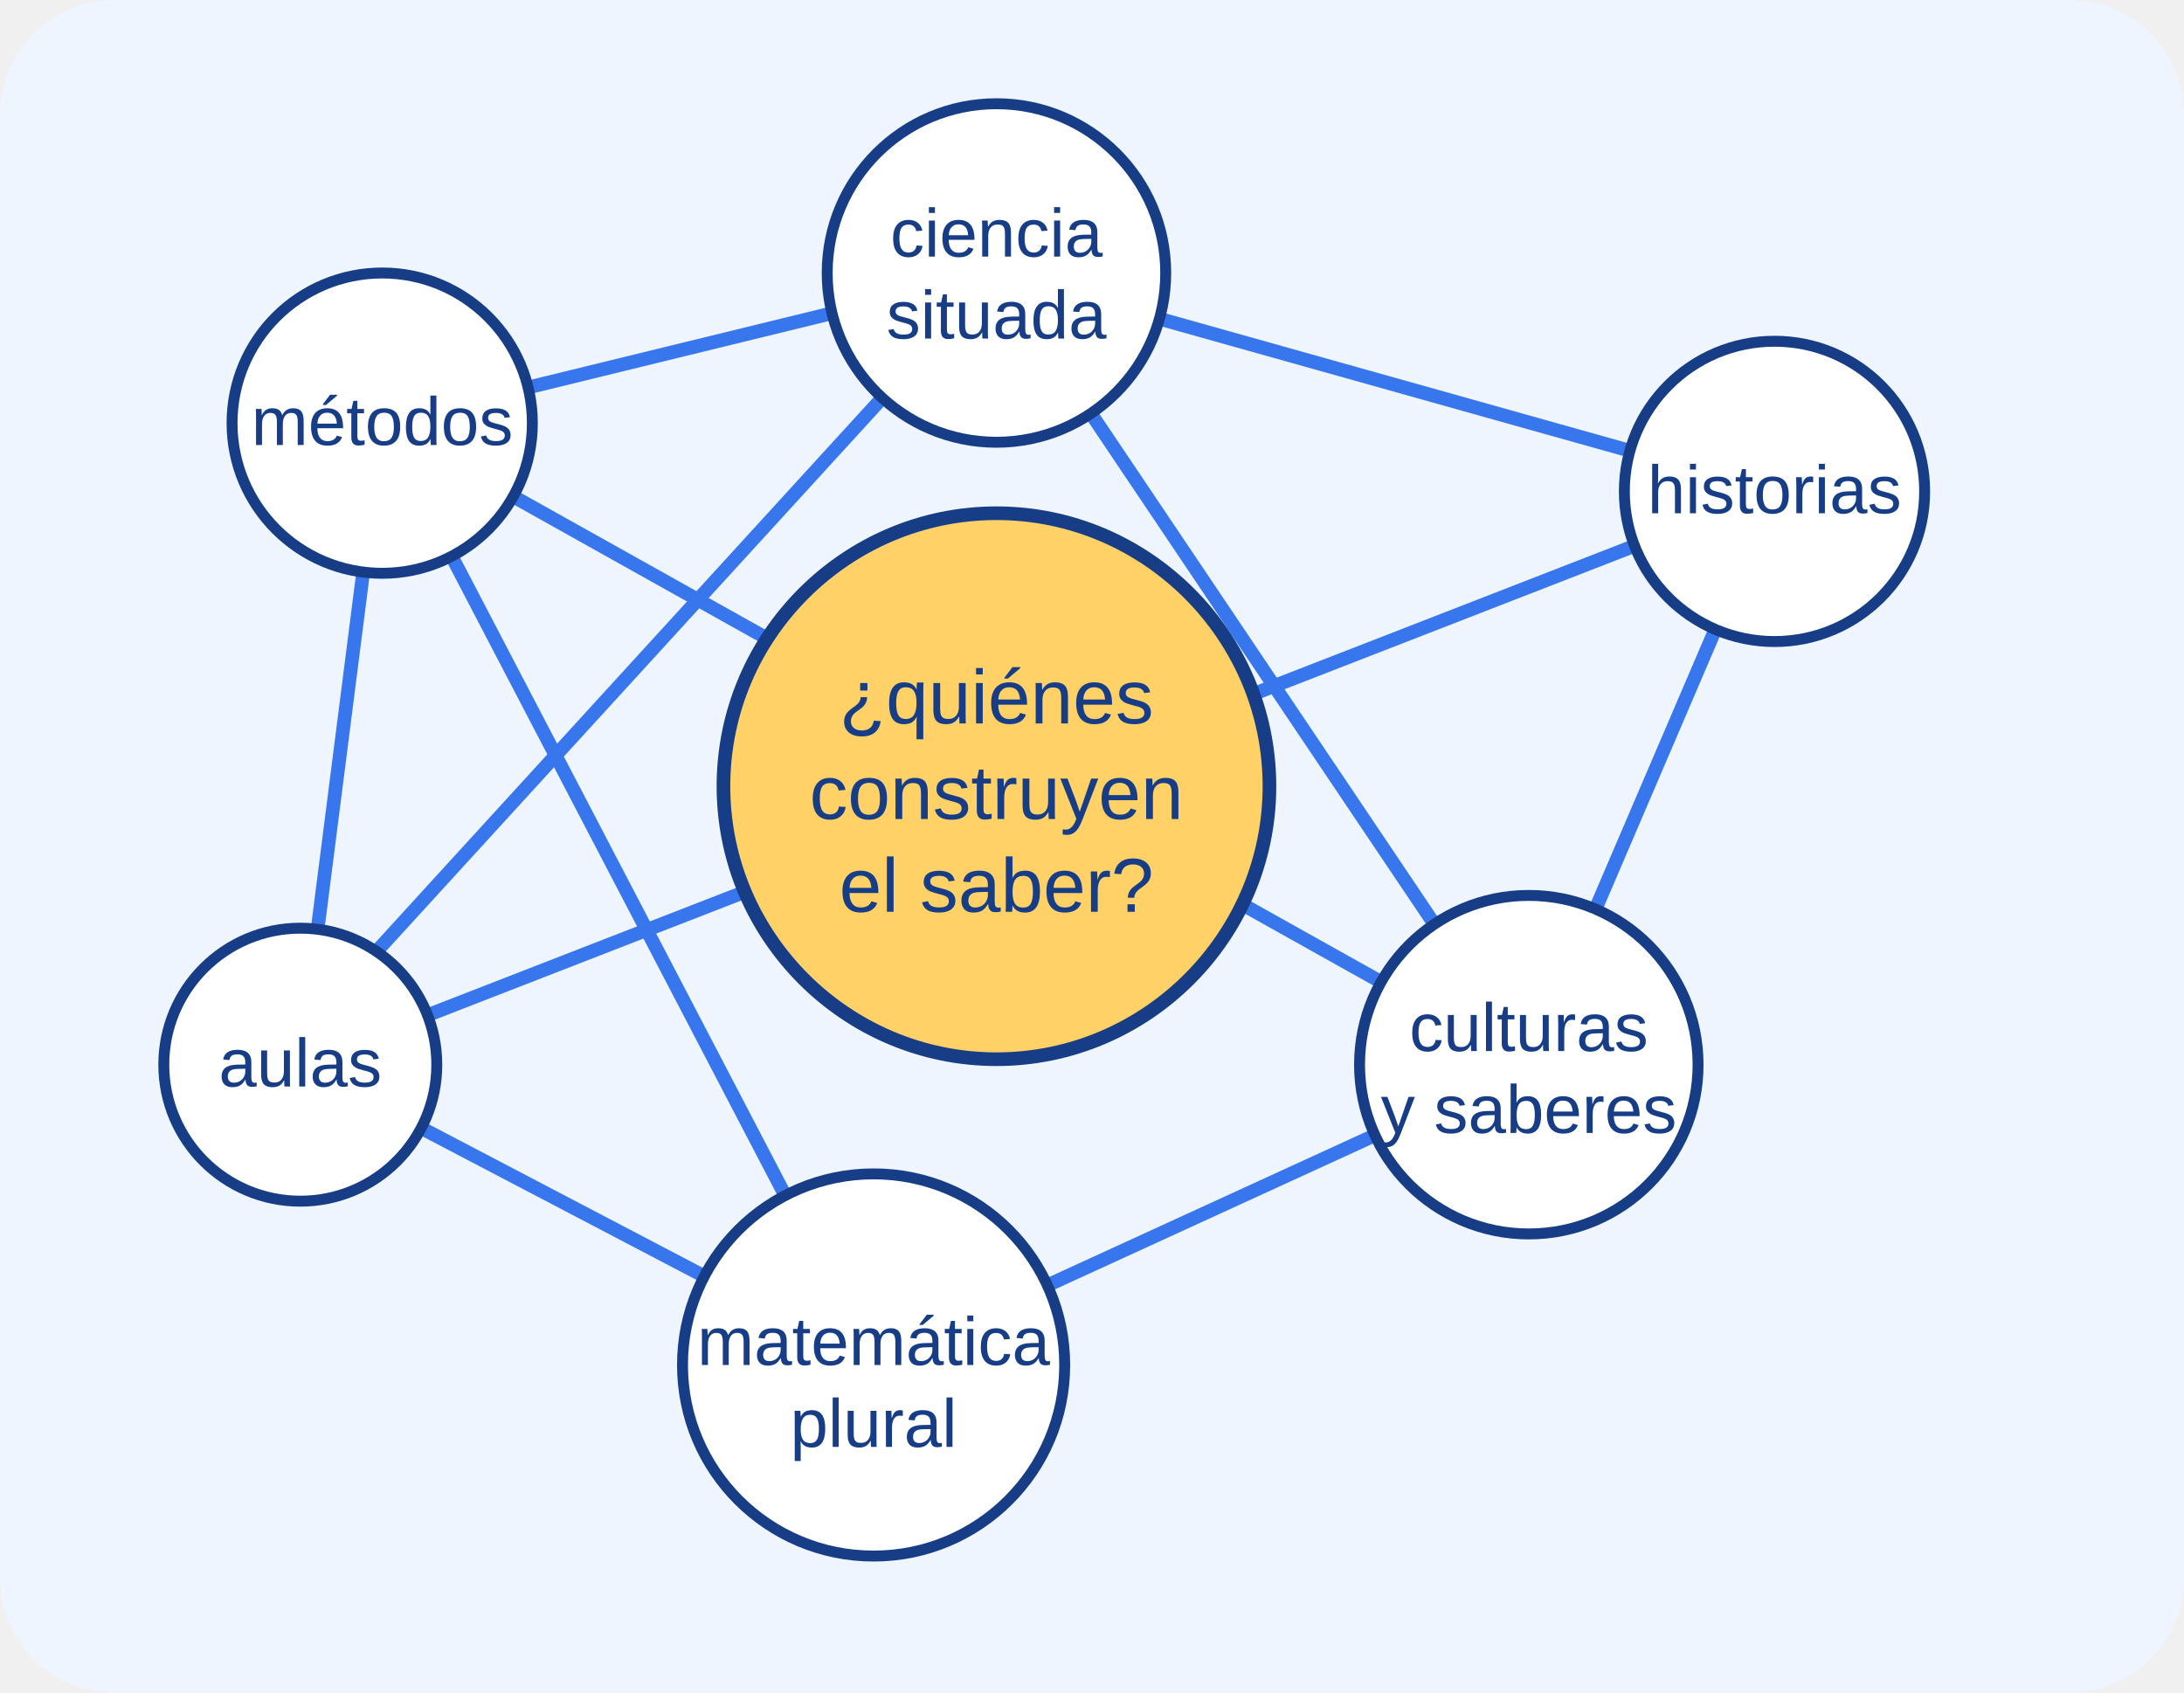
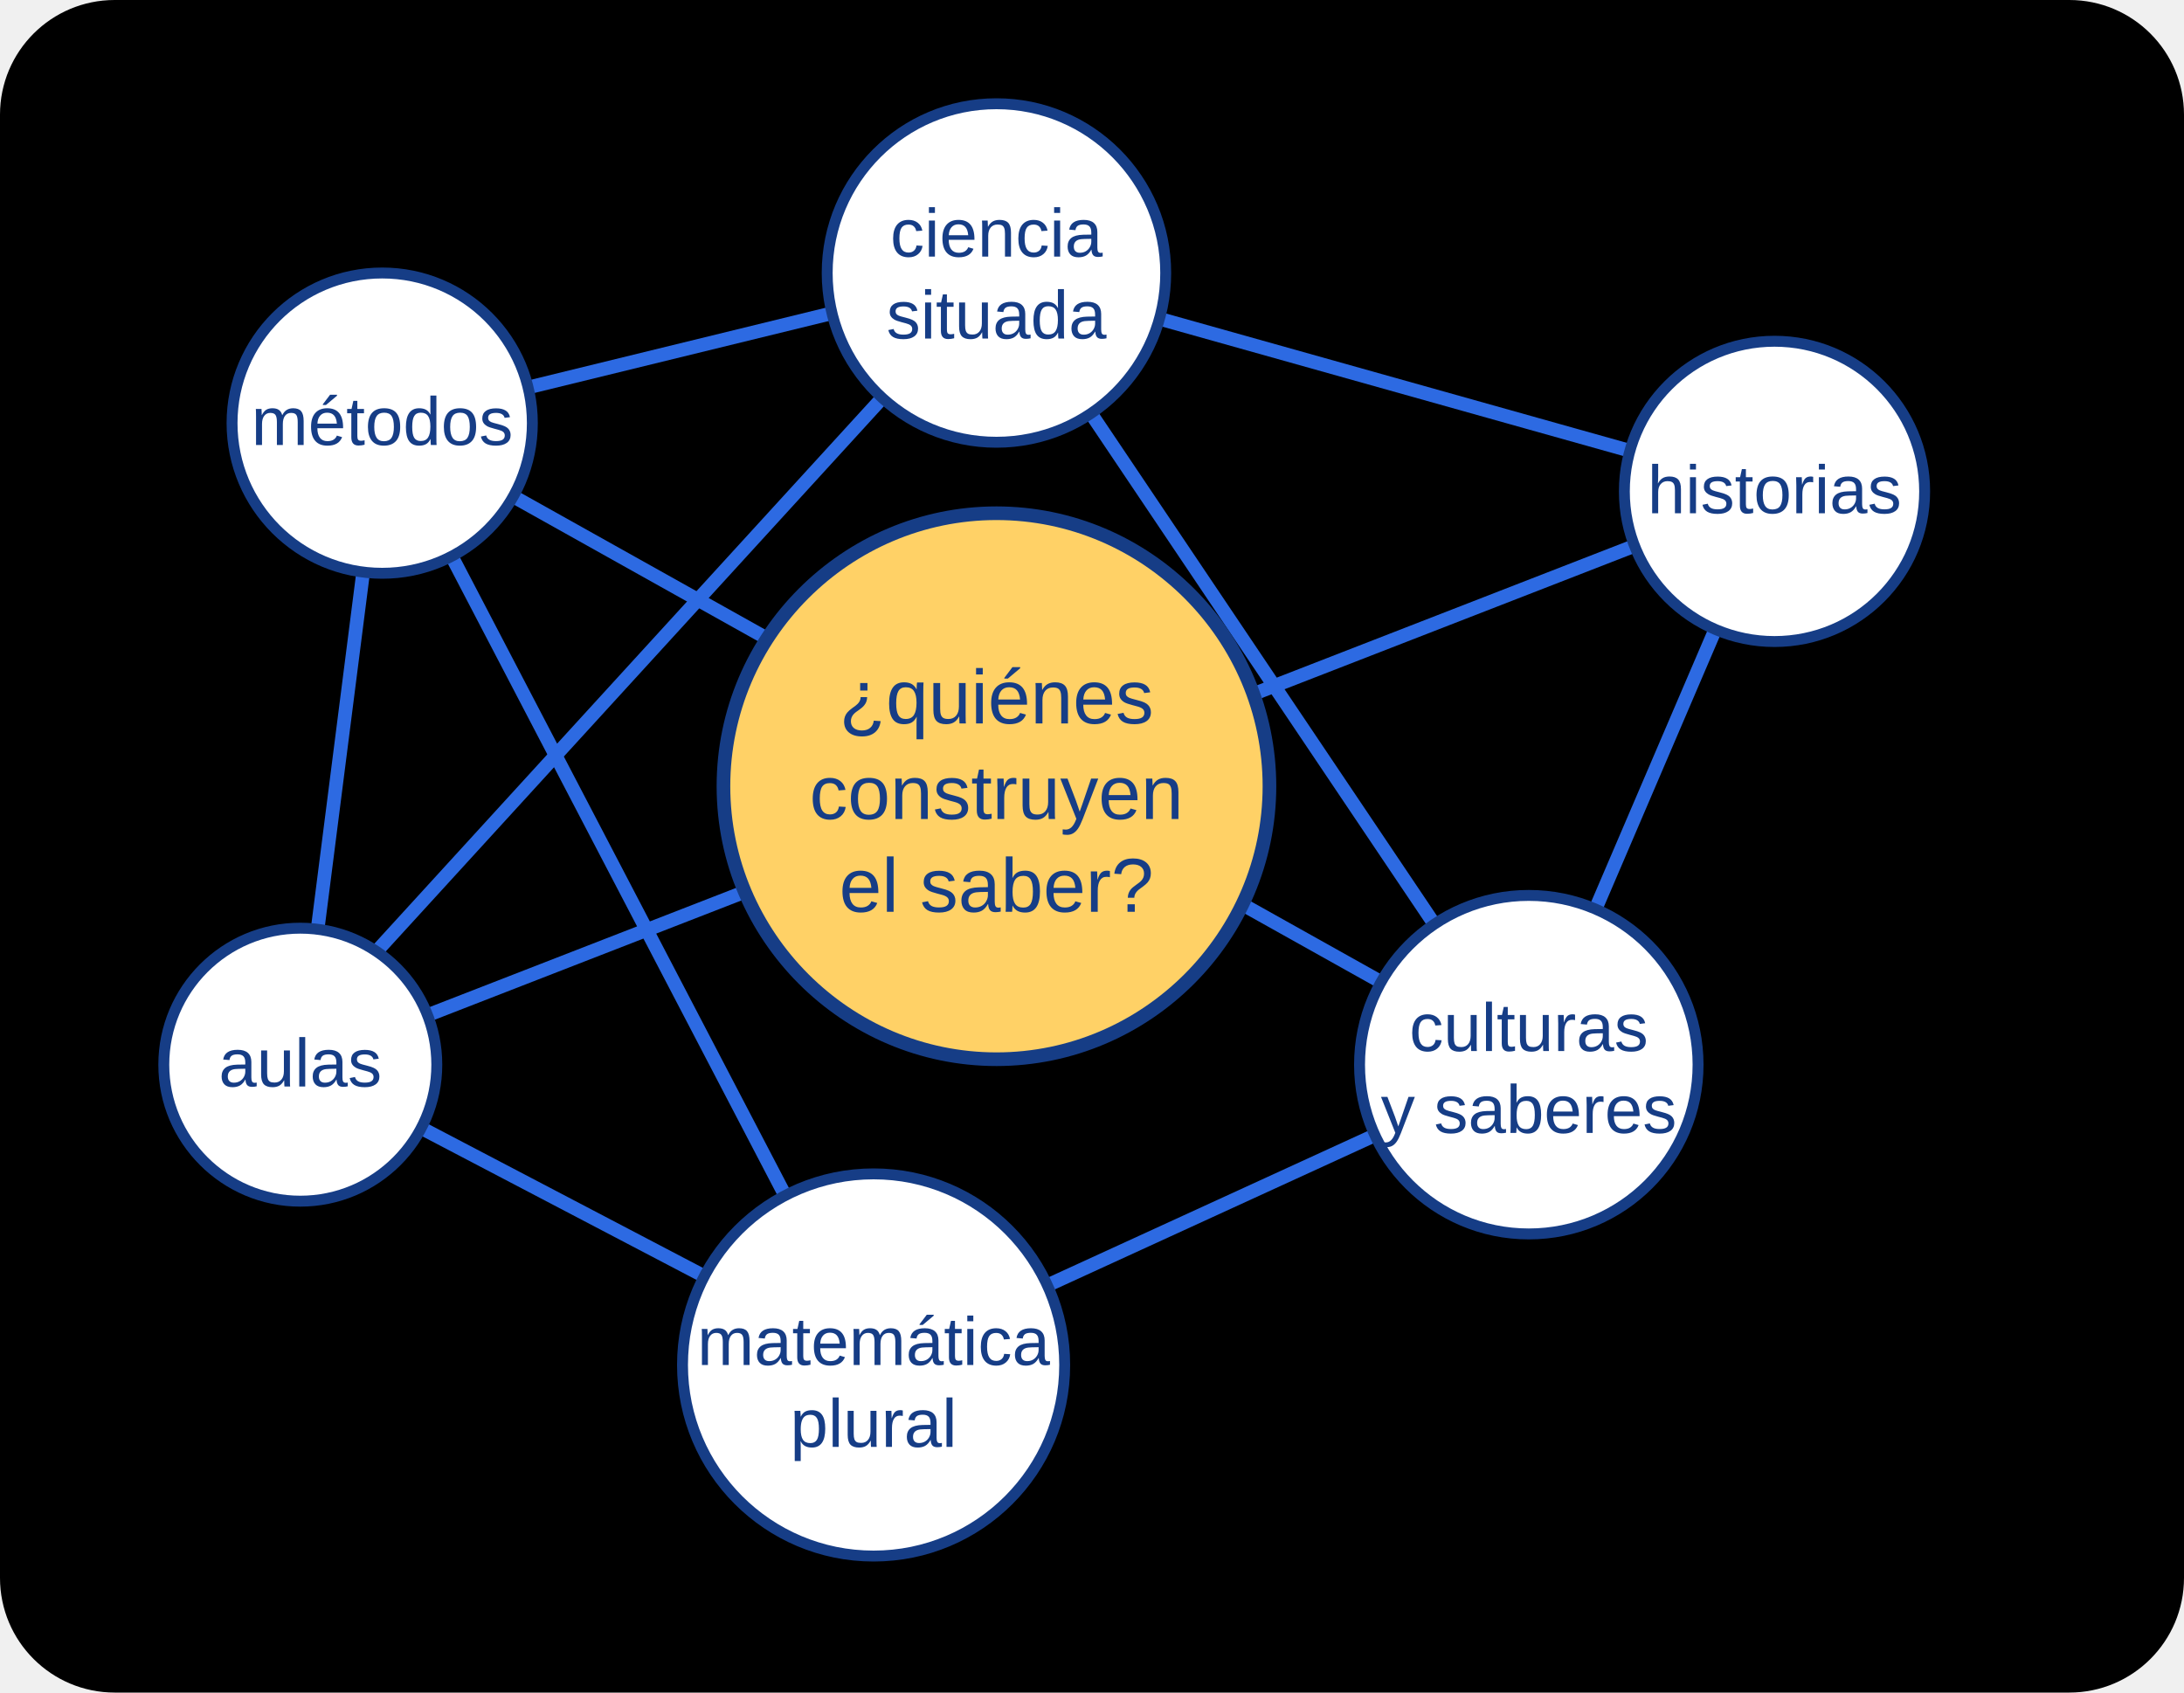
<svg xmlns="http://www.w3.org/2000/svg" viewBox="0 0 800 620" role="img" aria-labelledby="title desc">
-   <rect width="800" height="620" rx="42" fill="#eef5ff" />
-   <g stroke="#2f6fed" stroke-width="5" opacity=".95" fill="#eef5ff">
+   <rect width="800" height="620" rx="42" />
+   <g stroke="#2f6fed" stroke-width="5" opacity=".95">
    <path d="M140 155L365 100 650 180 560 390 320 500 110 390Z" />
    <path d="M140 155L320 500M365 100L560 390 M650 180L110 390M140 155L560 390" />
    <path d="M100 390 L365 100" />
  </g>
  <g fill="#fff" stroke="#163d86" stroke-width="4">
    <circle cx="140" cy="155" r="55" />
    <circle cx="365" cy="100" r="62" />
    <circle cx="650" cy="180" r="55" />
    <circle cx="560" cy="390" r="62" />
    <circle cx="320" cy="500" r="70" />
    <circle cx="110" cy="390" r="50" />
  </g>
  <g fill="#163d86" font-family="Arial,sans-serif" font-size="25" text-anchor="middle">
    <text x="140" y="163">métodos</text>
    <text x="365" y="94">ciencia</text>
    <text x="365" y="124">situada</text>
    <text x="650" y="188">historias</text>
    <text x="560" y="385">culturas</text>
    <text x="560" y="415">y saberes</text>
    <text x="320" y="500">matemática</text>
    <text x="320" y="530">plural</text>
    <text x="110" y="398">aulas</text>
  </g>
  <path d="M365 188c-55 0-100 45-100 100s45 100 100 100 100-45 100-100-45-100-100-100Z" fill="#ffd166" stroke="#163d86" stroke-width="5" />
  <text x="365" y="265" fill="#163d86" font-family="Arial,sans-serif" font-size="28" text-anchor="middle">¿quiénes</text>
  <text x="365" y="300" fill="#163d86" font-family="Arial,sans-serif" font-size="28" text-anchor="middle">construyen</text>
  <text x="365" y="334" fill="#163d86" font-family="Arial,sans-serif" font-size="28" text-anchor="middle">el saber?</text>
</svg>
